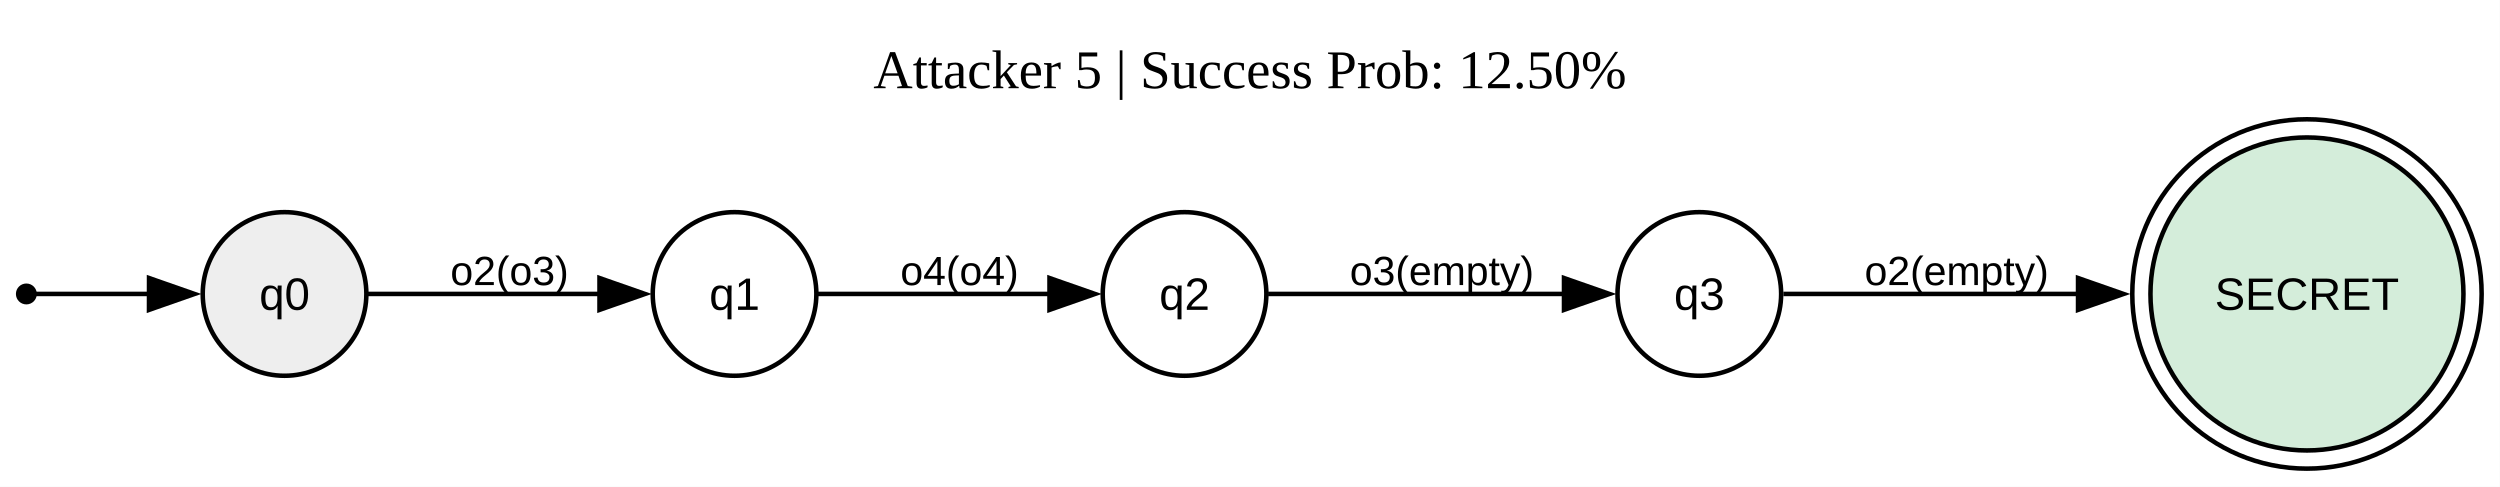
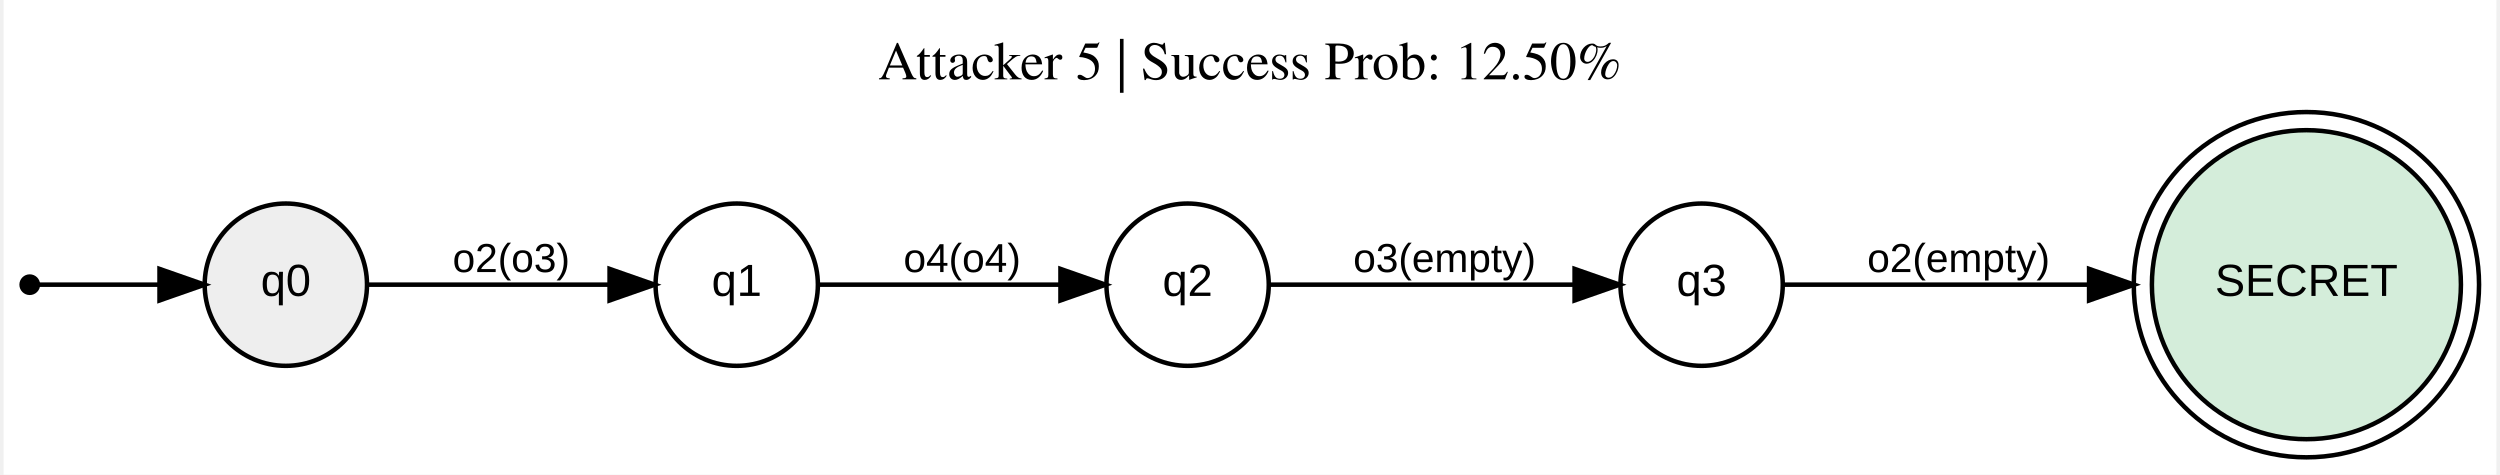
- <svg xmlns="http://www.w3.org/2000/svg" width="550pt" height="107pt" viewBox="0.00 0.00 550.00 107.00">
-   <g id="graph0" class="graph" transform="scale(1 1) rotate(0) translate(4 103.1)">
-     <polygon fill="white" stroke="none" points="-4,4 -4,-103.1 545.95,-103.1 545.95,4 -4,4" />
-     <text xml:space="preserve" text-anchor="middle" x="270.98" y="-83.7" font-family="Times New Roman,serif" font-size="12.00">Attacker 5 | Success Prob: 12.50%</text>
+ <svg xmlns="http://www.w3.org/2000/svg" width="553pt" height="105pt" viewBox="0.00 0.00 552.88 105.28">
+   <g id="graph0" class="graph" transform="scale(1 1) rotate(0) translate(4 101.28)">
+     <polygon fill="white" stroke="transparent" points="-4,4 -4,-101.28 548.88,-101.28 548.88,4 -4,4" />
+     <text text-anchor="middle" x="272.44" y="-83.68" font-family="Times,serif" font-size="12.00">Attacker 5 | Success Prob: 12.50%</text>
    <g id="node1" class="node">
-       <ellipse fill="black" stroke="black" cx="1.8" cy="-38.43" rx="1.8" ry="1.8" />
+       <ellipse fill="black" stroke="black" cx="1.8" cy="-38.14" rx="1.8" ry="1.8" />
    </g>
    <g id="node2" class="node">
-       <ellipse fill="#eeeeee" stroke="black" cx="58.6" cy="-38.43" rx="18" ry="18" />
-       <text xml:space="preserve" text-anchor="middle" x="58.6" y="-34.93" font-family="Arial" font-size="10.00">q0</text>
+       <ellipse fill="#eeeeee" stroke="black" cx="58.6" cy="-38.14" rx="18" ry="18" />
+       <text text-anchor="middle" x="58.6" y="-35.64" font-family="Arial" font-size="10.00">q0</text>
    </g>
    <g id="edge1" class="edge">
-       <path fill="none" stroke="black" d="M3.75,-38.43C6.96,-38.43 17.8,-38.43 28.92,-38.43" />
-       <polygon fill="black" stroke="black" points="28.79,-41.93 38.79,-38.43 28.78,-34.93 28.79,-41.93" />
+       <path fill="none" stroke="black" d="M3.75,-38.14C7.11,-38.14 18.87,-38.14 30.55,-38.14" />
+       <polygon fill="black" stroke="black" points="30.58,-41.64 40.58,-38.14 30.58,-34.64 30.58,-41.64" />
    </g>
    <g id="node3" class="node">
-       <ellipse fill="none" stroke="black" cx="157.6" cy="-38.43" rx="18" ry="18" />
-       <text xml:space="preserve" text-anchor="middle" x="157.6" y="-34.93" font-family="Arial" font-size="10.00">q1</text>
+       <ellipse fill="none" stroke="black" cx="158.6" cy="-38.14" rx="18" ry="18" />
+       <text text-anchor="middle" x="158.6" y="-35.64" font-family="Arial" font-size="10.00">q1</text>
    </g>
    <g id="edge2" class="edge">
-       <path fill="none" stroke="black" d="M76.94,-38.43C91.15,-38.43 111.54,-38.43 128.14,-38.43" />
-       <polygon fill="black" stroke="black" points="127.89,-41.93 137.89,-38.43 127.89,-34.93 127.89,-41.93" />
-       <text xml:space="preserve" text-anchor="middle" x="108.1" y="-40.38" font-family="Arial" font-size="9.00">o2(o3)</text>
+       <path fill="none" stroke="black" d="M76.67,-38.14C91.48,-38.14 113.17,-38.14 130.37,-38.14" />
+       <polygon fill="black" stroke="black" points="130.4,-41.64 140.4,-38.14 130.4,-34.64 130.4,-41.64" />
+       <text text-anchor="middle" x="108.6" y="-40.94" font-family="Arial" font-size="9.00">o2(o3)</text>
    </g>
    <g id="node4" class="node">
-       <ellipse fill="none" stroke="black" cx="256.6" cy="-38.43" rx="18" ry="18" />
-       <text xml:space="preserve" text-anchor="middle" x="256.6" y="-34.93" font-family="Arial" font-size="10.00">q2</text>
+       <ellipse fill="none" stroke="black" cx="258.6" cy="-38.14" rx="18" ry="18" />
+       <text text-anchor="middle" x="258.6" y="-35.64" font-family="Arial" font-size="10.00">q2</text>
    </g>
    <g id="edge3" class="edge">
-       <path fill="none" stroke="black" d="M175.94,-38.43C190.15,-38.43 210.54,-38.43 227.14,-38.43" />
-       <polygon fill="black" stroke="black" points="226.89,-41.93 236.89,-38.43 226.89,-34.93 226.89,-41.93" />
-       <text xml:space="preserve" text-anchor="middle" x="207.1" y="-40.38" font-family="Arial" font-size="9.00">o4(o4)</text>
+       <path fill="none" stroke="black" d="M176.67,-38.14C191.48,-38.14 213.17,-38.14 230.37,-38.14" />
+       <polygon fill="black" stroke="black" points="230.4,-41.64 240.4,-38.14 230.4,-34.64 230.4,-41.64" />
+       <text text-anchor="middle" x="208.6" y="-40.94" font-family="Arial" font-size="9.00">o4(o4)</text>
    </g>
    <g id="node5" class="node">
-       <ellipse fill="none" stroke="black" cx="369.85" cy="-38.43" rx="18" ry="18" />
-       <text xml:space="preserve" text-anchor="middle" x="369.85" y="-34.93" font-family="Arial" font-size="10.00">q3</text>
+       <ellipse fill="none" stroke="black" cx="372.6" cy="-38.14" rx="18" ry="18" />
+       <text text-anchor="middle" x="372.6" y="-35.64" font-family="Arial" font-size="10.00">q3</text>
    </g>
    <g id="edge4" class="edge">
-       <path fill="none" stroke="black" d="M274.98,-38.43C292.45,-38.43 319.68,-38.43 340.32,-38.43" />
-       <polygon fill="black" stroke="black" points="340.08,-41.93 350.08,-38.43 340.08,-34.93 340.08,-41.93" />
-       <text xml:space="preserve" text-anchor="middle" x="313.22" y="-40.38" font-family="Arial" font-size="9.00">o3(empty)</text>
+       <path fill="none" stroke="black" d="M276.61,-38.14C294.54,-38.14 323.04,-38.14 344.16,-38.14" />
+       <polygon fill="black" stroke="black" points="344.43,-41.64 354.43,-38.14 344.43,-34.64 344.43,-41.64" />
+       <text text-anchor="middle" x="315.6" y="-40.94" font-family="Arial" font-size="9.00">o3(empty)</text>
    </g>
    <g id="node6" class="node">
-       <ellipse fill="#d4edda" stroke="black" cx="503.53" cy="-38.43" rx="34.43" ry="34.43" />
-       <ellipse fill="none" stroke="black" cx="503.53" cy="-38.43" rx="38.43" ry="38.43" />
-       <text xml:space="preserve" text-anchor="middle" x="503.53" y="-34.93" font-family="Arial" font-size="10.00">SECRET</text>
+       <ellipse fill="#d4edda" stroke="black" cx="506.74" cy="-38.14" rx="34.27" ry="34.27" />
+       <ellipse fill="none" stroke="black" cx="506.74" cy="-38.14" rx="38.29" ry="38.29" />
+       <text text-anchor="middle" x="506.74" y="-35.64" font-family="Arial" font-size="10.00">SECRET</text>
    </g>
    <g id="edge5" class="edge">
-       <path fill="none" stroke="black" d="M388.34,-38.43C404.91,-38.43 430.61,-38.43 453.43,-38.43" />
-       <polygon fill="black" stroke="black" points="453.17,-41.93 463.17,-38.43 453.17,-34.93 453.17,-41.93" />
-       <text xml:space="preserve" text-anchor="middle" x="426.47" y="-40.38" font-family="Arial" font-size="9.00">o2(empty)</text>
+       <path fill="none" stroke="black" d="M390.6,-38.14C407.67,-38.14 434.73,-38.14 458.33,-38.14" />
+       <polygon fill="black" stroke="black" points="458.54,-41.64 468.54,-38.14 458.54,-34.64 458.54,-41.64" />
+       <text text-anchor="middle" x="429.6" y="-40.94" font-family="Arial" font-size="9.00">o2(empty)</text>
    </g>
  </g>
</svg>
